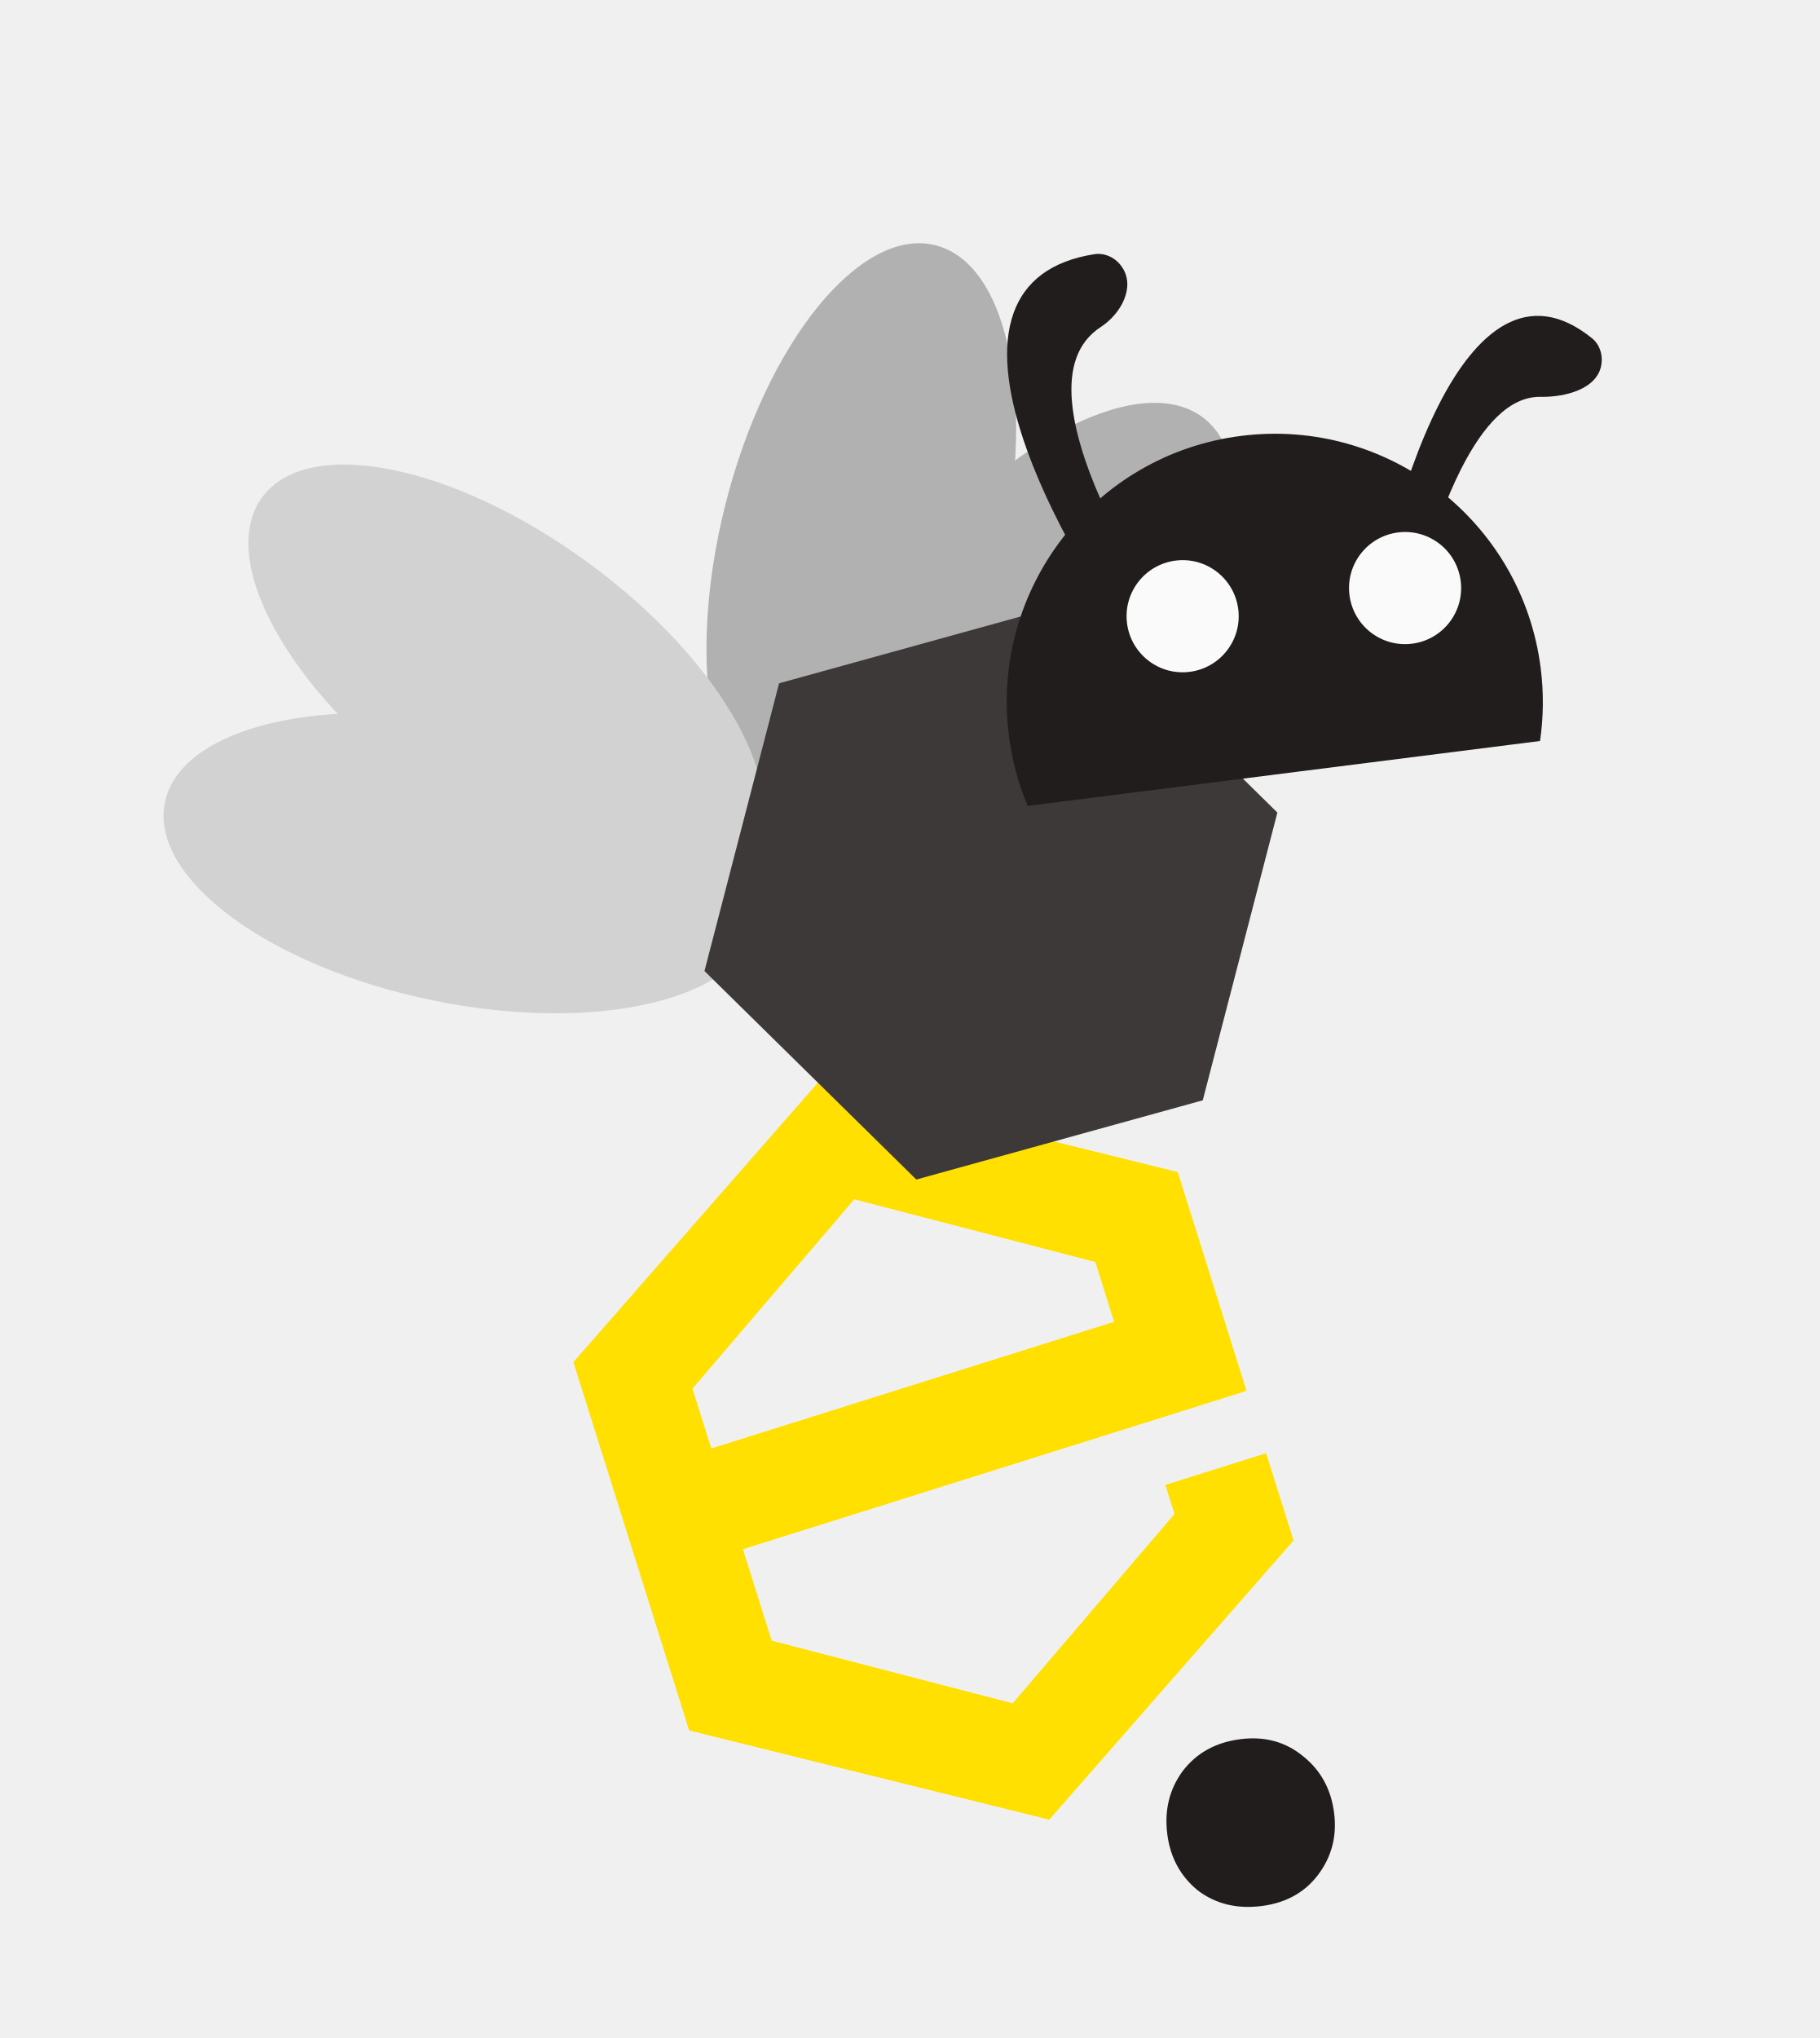
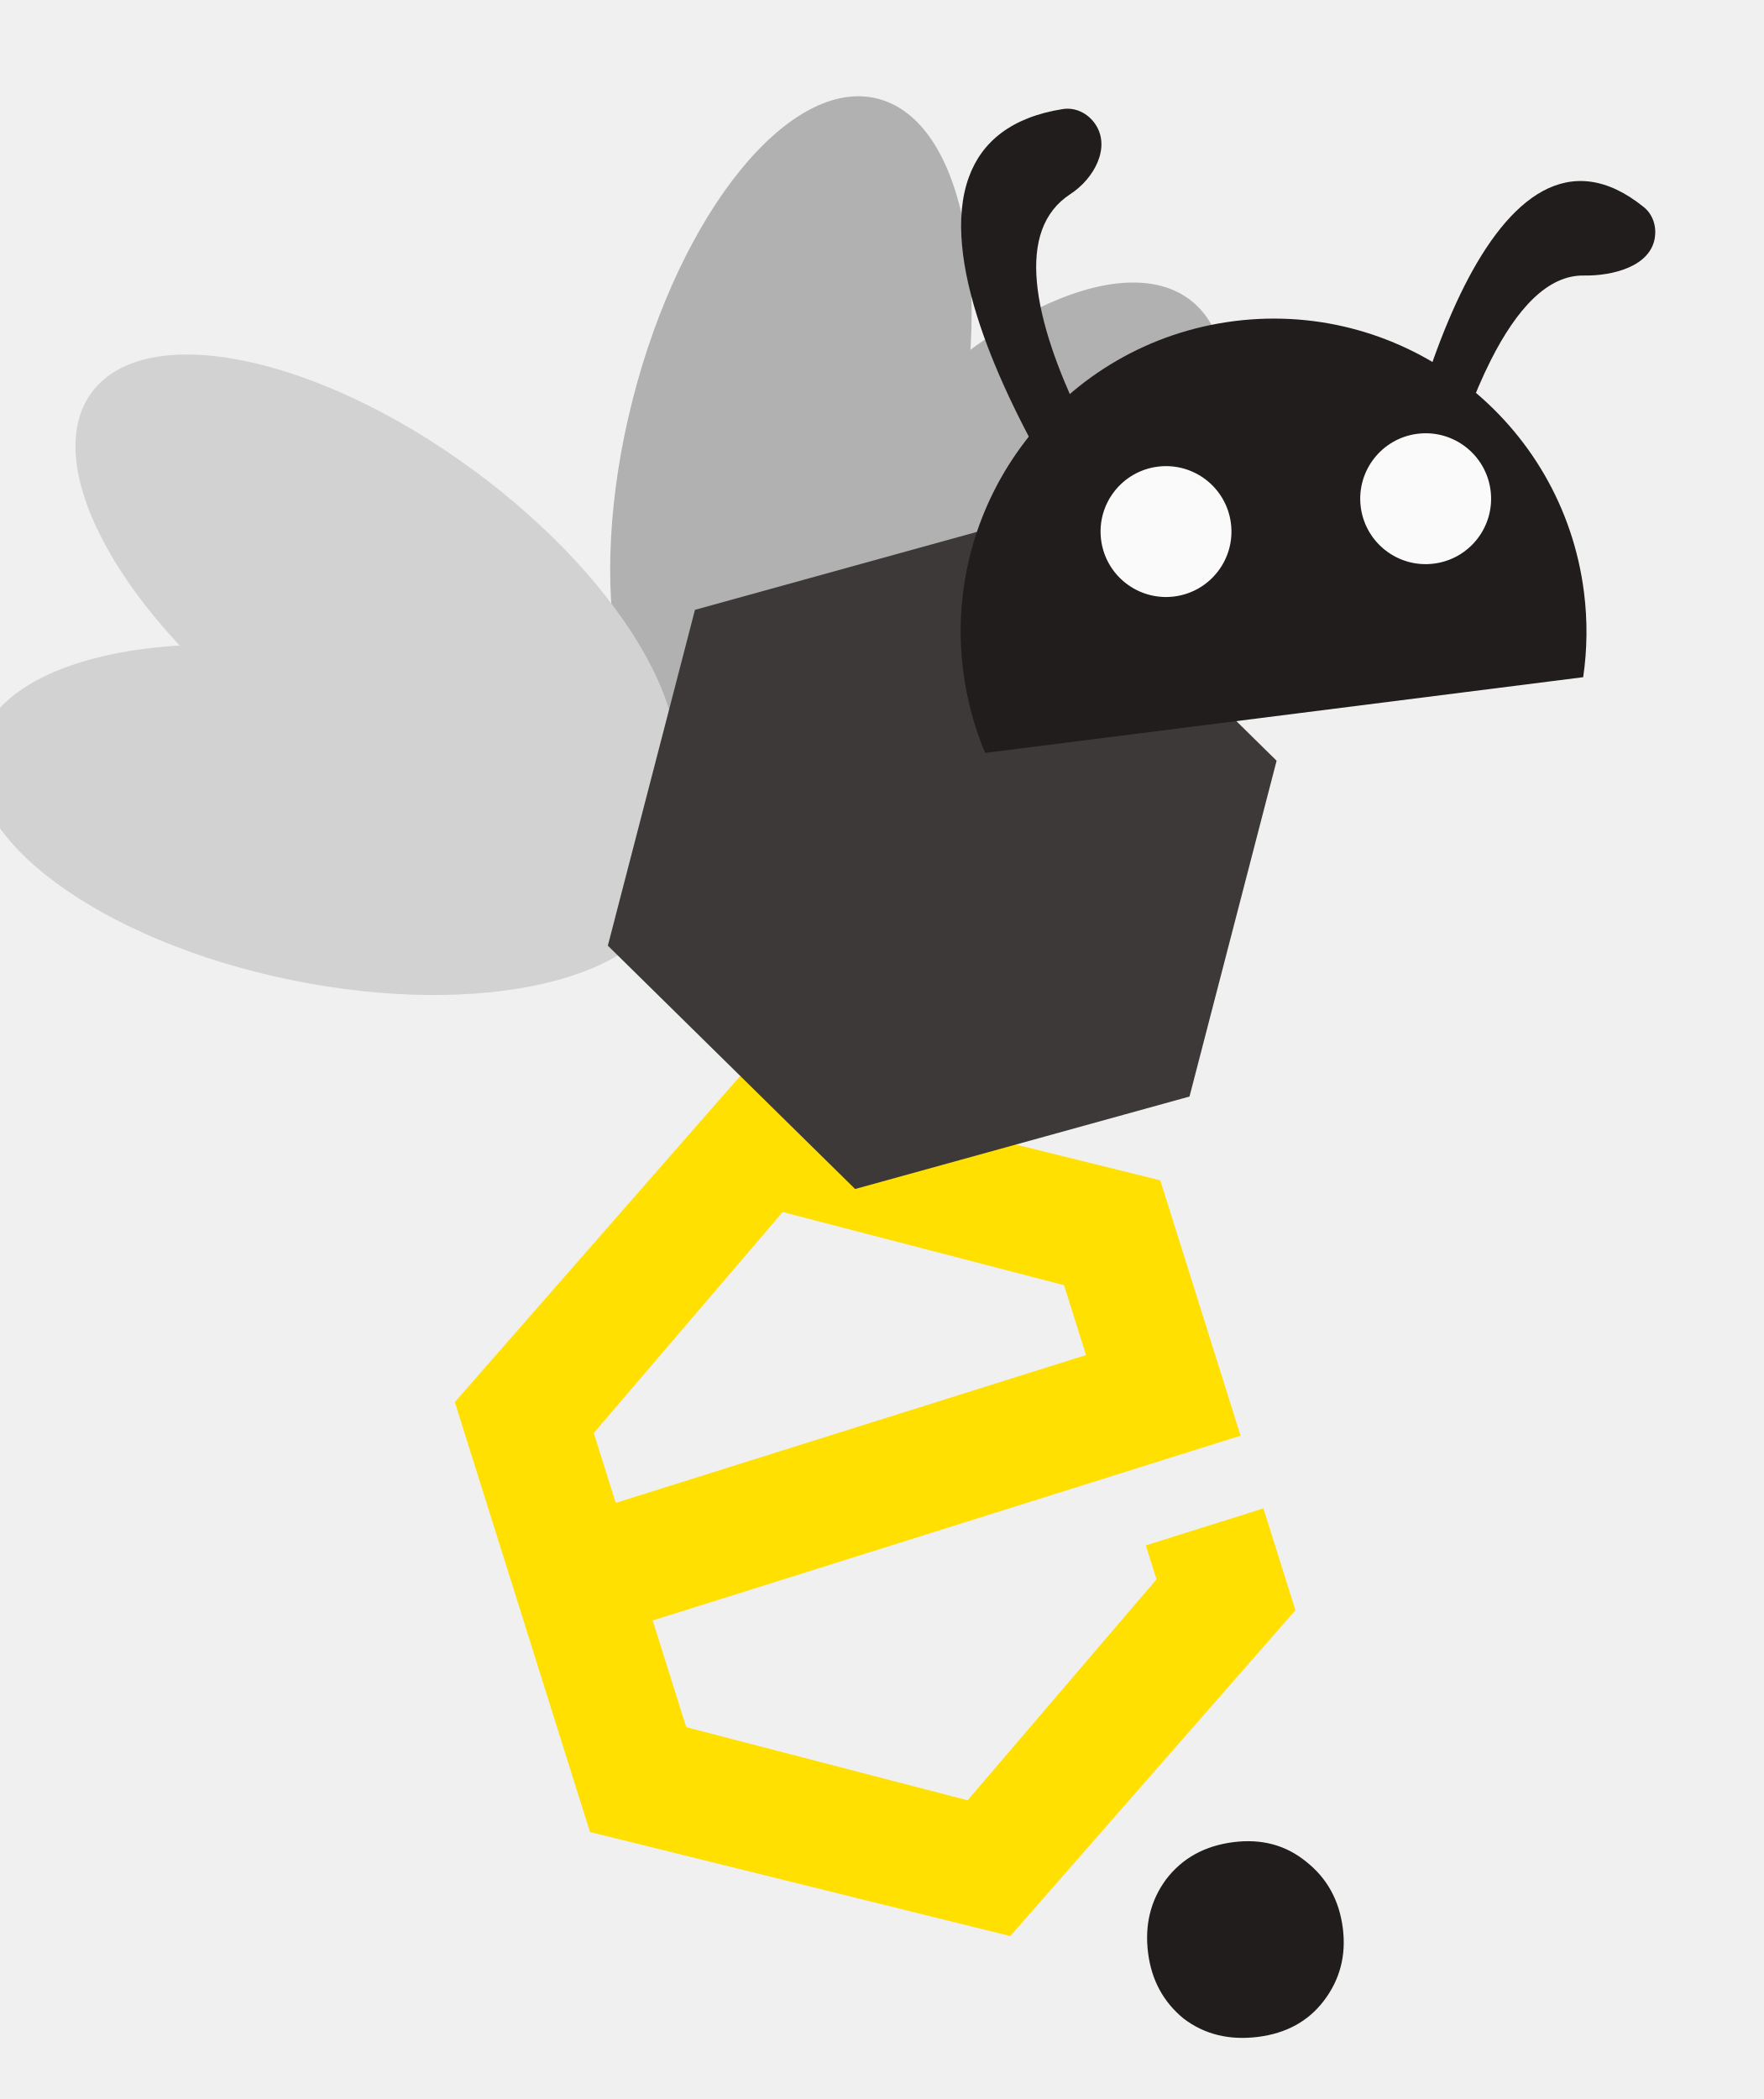
- <svg xmlns="http://www.w3.org/2000/svg" width="300" height="336" viewBox="0 0 300 336" fill="none">
-   <path fill-rule="evenodd" clip-rule="evenodd" d="M134.834 178.541L194.205 193.243L200.323 212.703L200.324 212.703L205.545 229.312L122.5 255.417L127.239 270.492L166.988 280.827L193.674 249.608L192.166 244.811L208.775 239.59L213.296 253.974L173.015 300.002L113.644 285.3L94.553 224.569L134.834 178.541ZM117.279 238.809L183.714 217.924L180.612 208.056L140.863 197.722L114.177 228.94L117.279 238.809Z" fill="#FFE000" />
-   <ellipse rx="23.106" ry="49.882" transform="matrix(-0.969407 -0.24546 -0.24546 0.969407 142.028 88.7963)" fill="#B1B1B1" />
-   <ellipse rx="23.106" ry="49.882" transform="matrix(-0.778134 -0.628098 -0.628098 0.778134 167.322 107.867)" fill="#B1B1B1" />
-   <ellipse cx="83.443" cy="111.495" rx="23.106" ry="49.882" transform="rotate(-53.7151 83.4434 111.495)" fill="#D2D2D2" />
-   <ellipse cx="76.06" cy="142.307" rx="23.106" ry="49.882" transform="rotate(-78.416 76.0597 142.307)" fill="#D2D2D2" />
-   <path d="M175.708 99.59L210.639 133.966L198.334 181.405L151.098 194.468L116.167 160.092L128.472 112.653L175.708 99.59Z" fill="#3D3939" />
-   <path fill-rule="evenodd" clip-rule="evenodd" d="M178.864 75.593C182.774 87.315 191.247 101.083 198.903 111.541C200.39 113.571 199.343 116.495 196.89 117.055C195.587 117.353 194.231 116.874 193.422 115.811C184.512 104.097 173.656 87.17 168.732 72.412C166.127 64.603 165.109 57.175 167.167 51.527C169.005 46.479 173.233 43.051 180.424 41.912C182.235 41.625 184 42.52 185.027 44.039C187.256 47.334 184.854 51.741 181.519 53.909C179.532 55.201 178.245 56.935 177.501 58.979C175.97 63.18 176.645 68.943 178.864 75.593Z" fill="#221D1D" />
-   <path fill-rule="evenodd" clip-rule="evenodd" d="M240.902 77.382C236.129 86.83 232.699 100.226 230.735 111.329C230.315 113.707 227.408 114.721 225.644 113.072C224.932 112.406 224.588 111.437 224.734 110.473C226.734 97.244 230.86 79.386 237.162 66.911C243.453 54.46 252.018 47.272 262.52 55.768C263.784 56.791 264.315 58.449 264.074 60.057C263.465 64.128 258.161 65.494 254.046 65.426C248.892 65.341 244.536 70.19 240.902 77.382Z" fill="#221D1D" />
-   <path d="M208.029 314.243C203.964 314.758 200.459 313.899 197.514 311.667C194.647 309.325 192.97 306.231 192.483 302.385C191.984 298.441 192.831 294.978 195.023 291.995C197.306 289.001 200.481 287.247 204.546 286.732C208.522 286.229 211.943 287.148 214.81 289.49C217.767 291.821 219.495 294.958 219.994 298.902C220.481 302.748 219.583 306.168 217.3 309.162C215.095 312.046 212.005 313.74 208.029 314.243Z" fill="#221D1D" />
-   <path fill-rule="evenodd" clip-rule="evenodd" d="M253.947 122.167C254.519 118.279 254.577 114.25 254.06 110.16C250.994 85.944 228.877 68.798 204.66 71.864C180.444 74.93 163.298 97.047 166.364 121.263C166.882 125.353 167.943 129.24 169.465 132.863L253.947 122.167Z" fill="#221D1D" />
-   <circle cx="195.015" cy="101.595" r="9.244" transform="rotate(-7.21558 195.015 101.595)" fill="#FAFAFA" />
-   <circle cx="231.696" cy="96.954" r="9.244" transform="rotate(-7.21558 231.696 96.9537)" fill="#FAFAFA" />
+ <svg xmlns="http://www.w3.org/2000/svg" width="226" height="269" viewBox="0 0 226 269" fill="none">
+   <g clip-path="url(#clip0)">
+     <path fill-rule="evenodd" clip-rule="evenodd" d="M94.834 137.929L148.696 151.267L154.246 168.922L154.247 168.921L158.984 183.989L83.645 207.672L87.944 221.348L124.004 230.723L148.214 202.402L146.846 198.05L161.913 193.313L166.016 206.363L129.473 248.12L75.61 234.782L58.291 179.687L94.834 137.929ZM78.909 192.604L139.179 173.658L136.364 164.705L100.304 155.33L76.094 183.651L78.909 192.604Z" fill="#FFE000" />
+     <ellipse rx="20.962" ry="45.254" transform="matrix(-0.969407 -0.24546 -0.24546 0.969407 101.361 56.5117)" fill="#B1B1B1" />
+     <ellipse rx="20.962" ry="45.254" transform="matrix(-0.778134 -0.628098 -0.628098 0.778134 124.308 73.813)" fill="#B1B1B1" />
+     <ellipse cx="48.212" cy="77.104" rx="20.962" ry="45.254" transform="rotate(-53.7151 48.2122 77.1044)" fill="#D2D2D2" />
+     <ellipse cx="41.514" cy="105.058" rx="20.962" ry="45.254" transform="rotate(-78.416 41.5137 105.058)" fill="#D2D2D2" />
+     <path d="M131.916 66.305L163.605 97.491L152.442 140.528L109.589 152.379L77.899 121.192L89.063 78.155L131.916 66.305Z" fill="#3D3939" />
+     <path fill-rule="evenodd" clip-rule="evenodd" d="M134.778 44.535C138.326 55.169 146.012 67.659 152.958 77.146C154.307 78.989 153.358 81.641 151.132 82.15C149.95 82.419 148.72 81.985 147.986 81.02C139.902 70.393 130.053 55.038 125.587 41.649C123.224 34.565 122.3 27.826 124.167 22.702C125.835 18.122 129.67 15.012 136.194 13.979C137.837 13.719 139.438 14.531 140.37 15.909C142.392 18.897 140.213 22.896 137.187 24.863C135.385 26.035 134.217 27.608 133.542 29.462C132.153 33.274 132.766 38.502 134.778 44.535Z" fill="#221D1D" />
+     <path fill-rule="evenodd" clip-rule="evenodd" d="M191.06 46.157C186.729 54.729 183.618 66.881 181.837 76.955C181.455 79.112 178.818 80.032 177.218 78.536C176.572 77.932 176.26 77.052 176.392 76.178C178.206 64.176 181.949 47.976 187.667 36.658C193.374 25.362 201.144 18.841 210.672 26.549C211.819 27.477 212.3 28.981 212.082 30.441C211.529 34.133 206.718 35.372 202.984 35.311C198.308 35.234 194.356 39.633 191.06 46.157Z" fill="#221D1D" />
+     <path d="M161.238 261.039C157.549 261.506 154.369 260.727 151.698 258.702C149.097 256.577 147.576 253.77 147.134 250.282C146.681 246.703 147.449 243.561 149.439 240.856C151.51 238.139 154.39 236.548 158.078 236.081C161.684 235.624 164.788 236.458 167.389 238.583C170.072 240.697 171.639 243.544 172.092 247.122C172.534 250.611 171.719 253.713 169.648 256.429C167.648 259.046 164.844 260.582 161.238 261.039Z" fill="#221D1D" />
+     <path fill-rule="evenodd" clip-rule="evenodd" d="M202.894 86.787C203.413 83.259 203.466 79.604 202.997 75.894C200.215 53.925 180.151 38.37 158.181 41.151C136.212 43.933 120.657 63.997 123.439 85.966C123.908 89.676 124.871 93.203 126.252 96.49L202.894 86.787Z" fill="#221D1D" />
+     <circle cx="149.431" cy="68.124" r="8.386" transform="rotate(-7.21558 149.431 68.1235)" fill="#FAFAFA" />
+     <circle cx="182.708" cy="63.913" r="8.386" transform="rotate(-7.21558 182.708 63.9126)" fill="#FAFAFA" />
+   </g>
+   <defs>
+     <clipPath id="clip0">
+       <rect width="226" height="269" fill="white" />
+     </clipPath>
+   </defs>
</svg>
